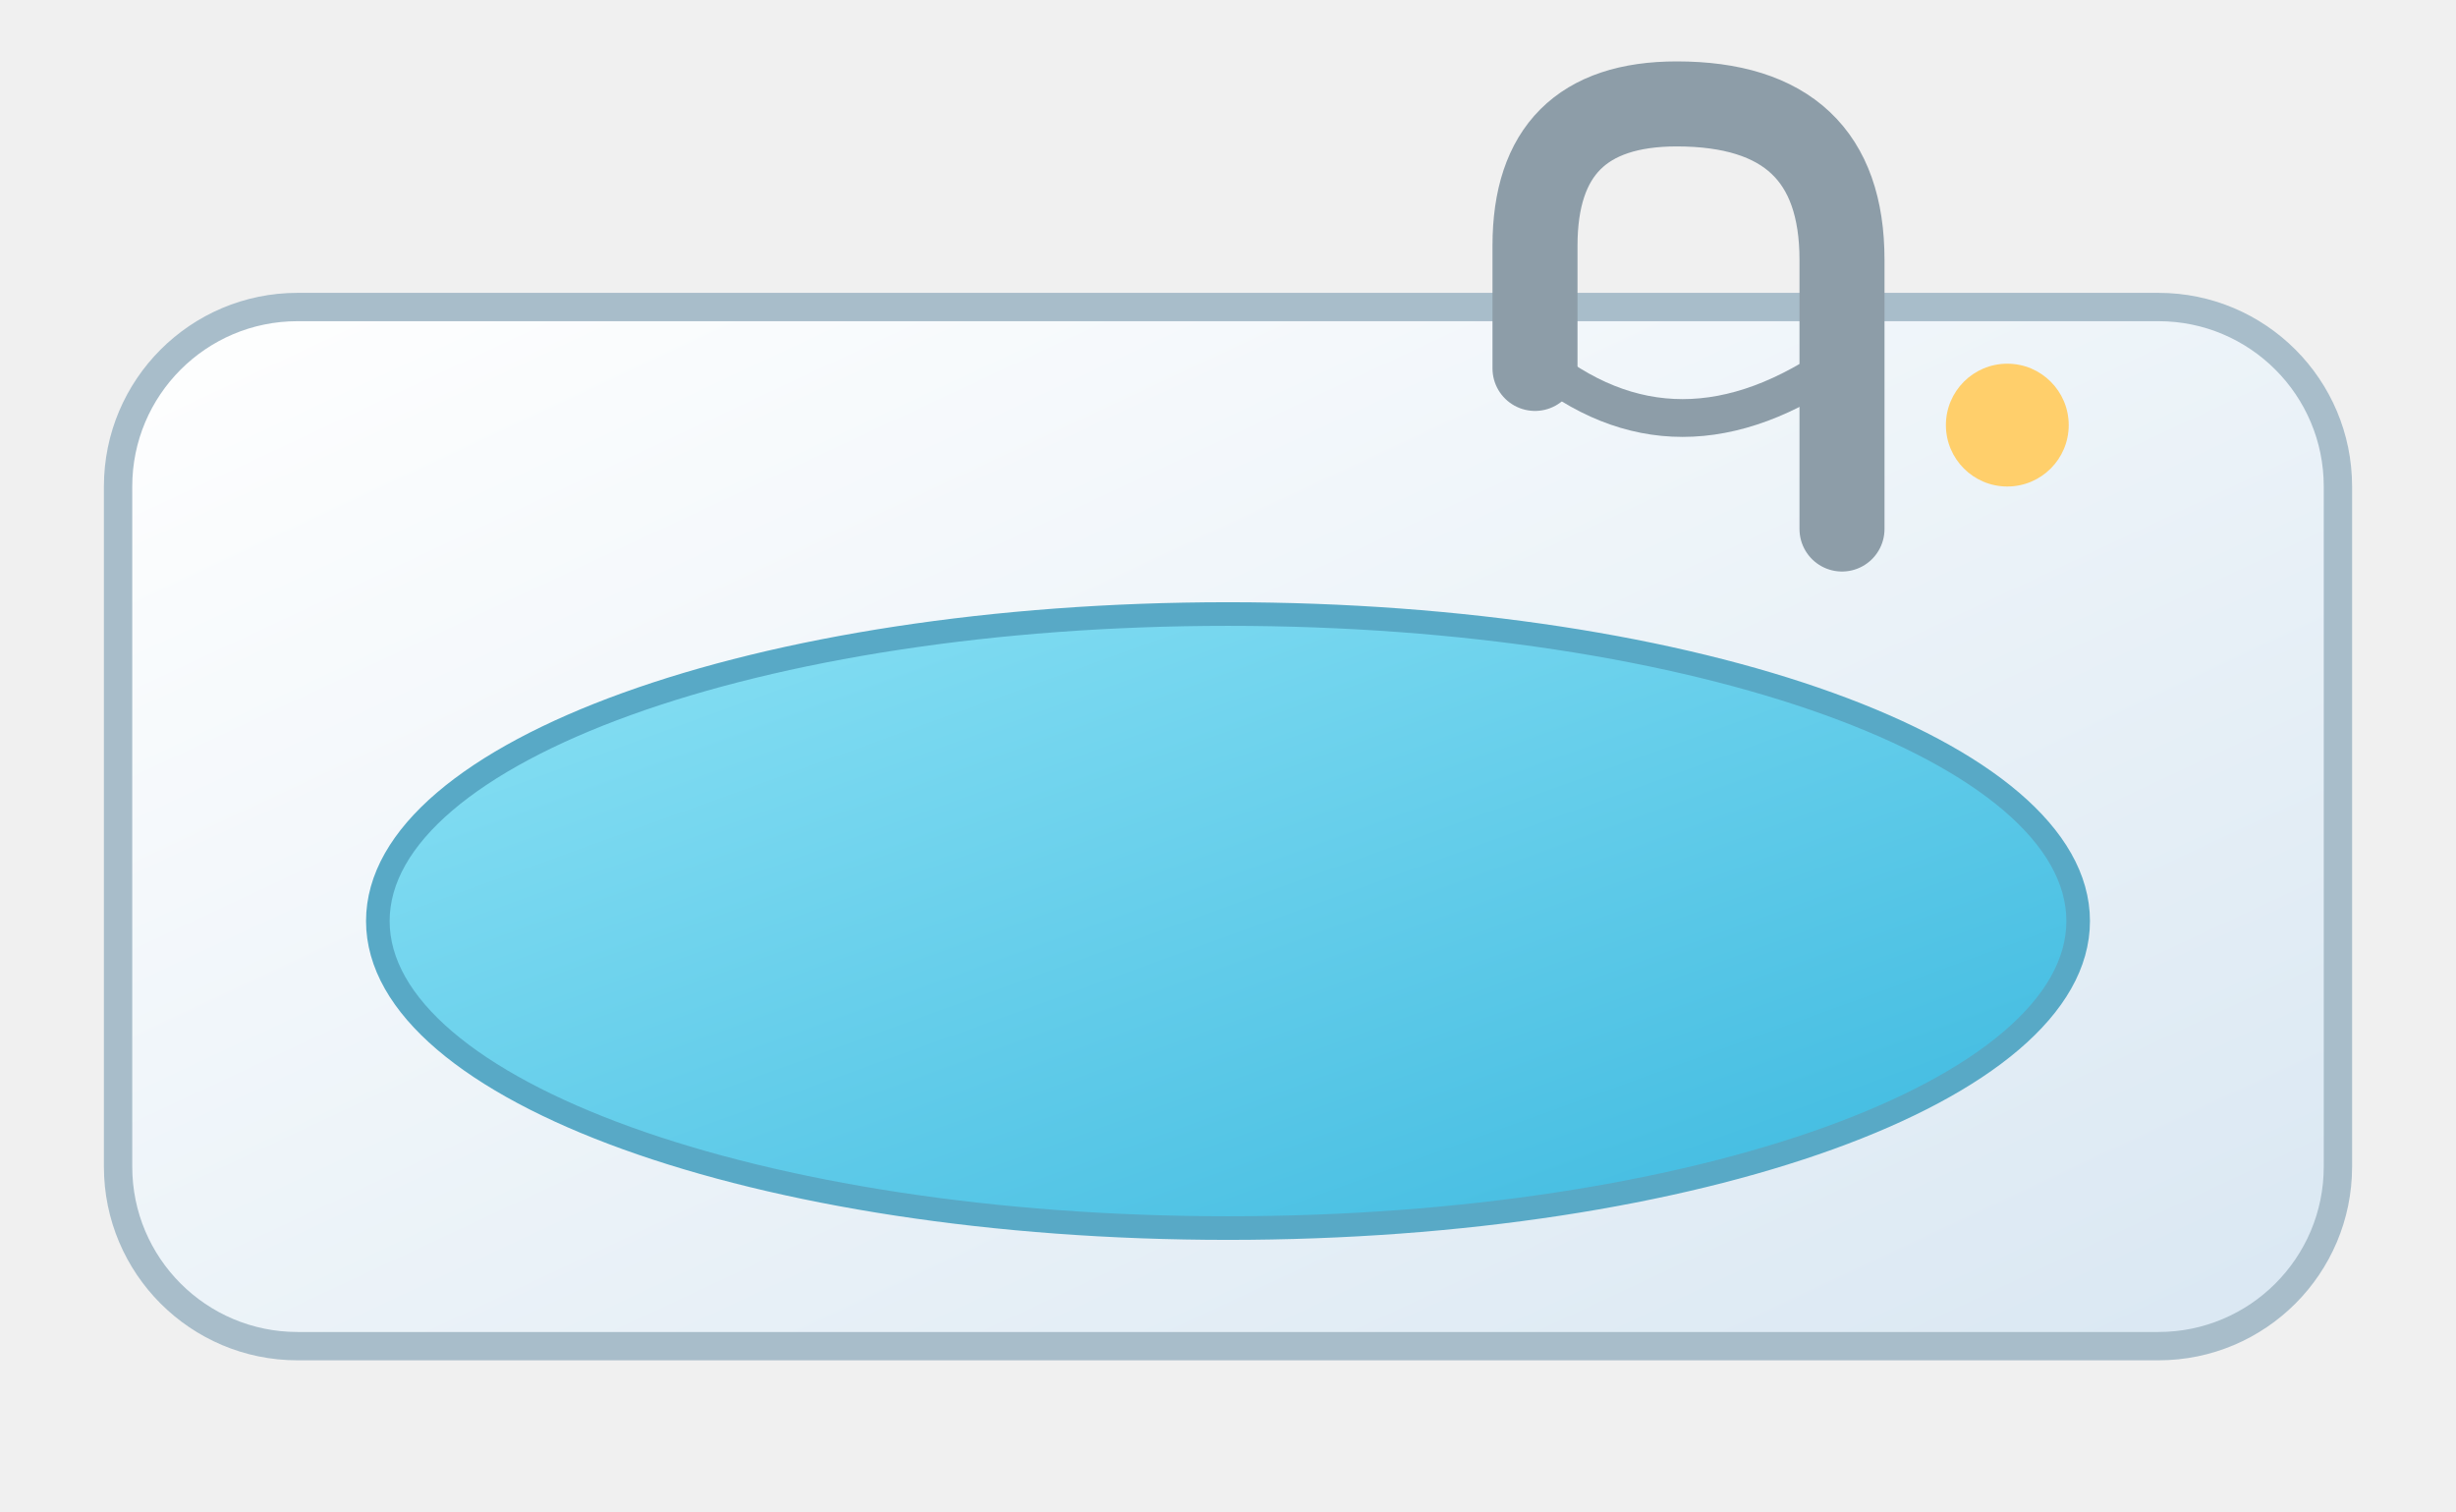
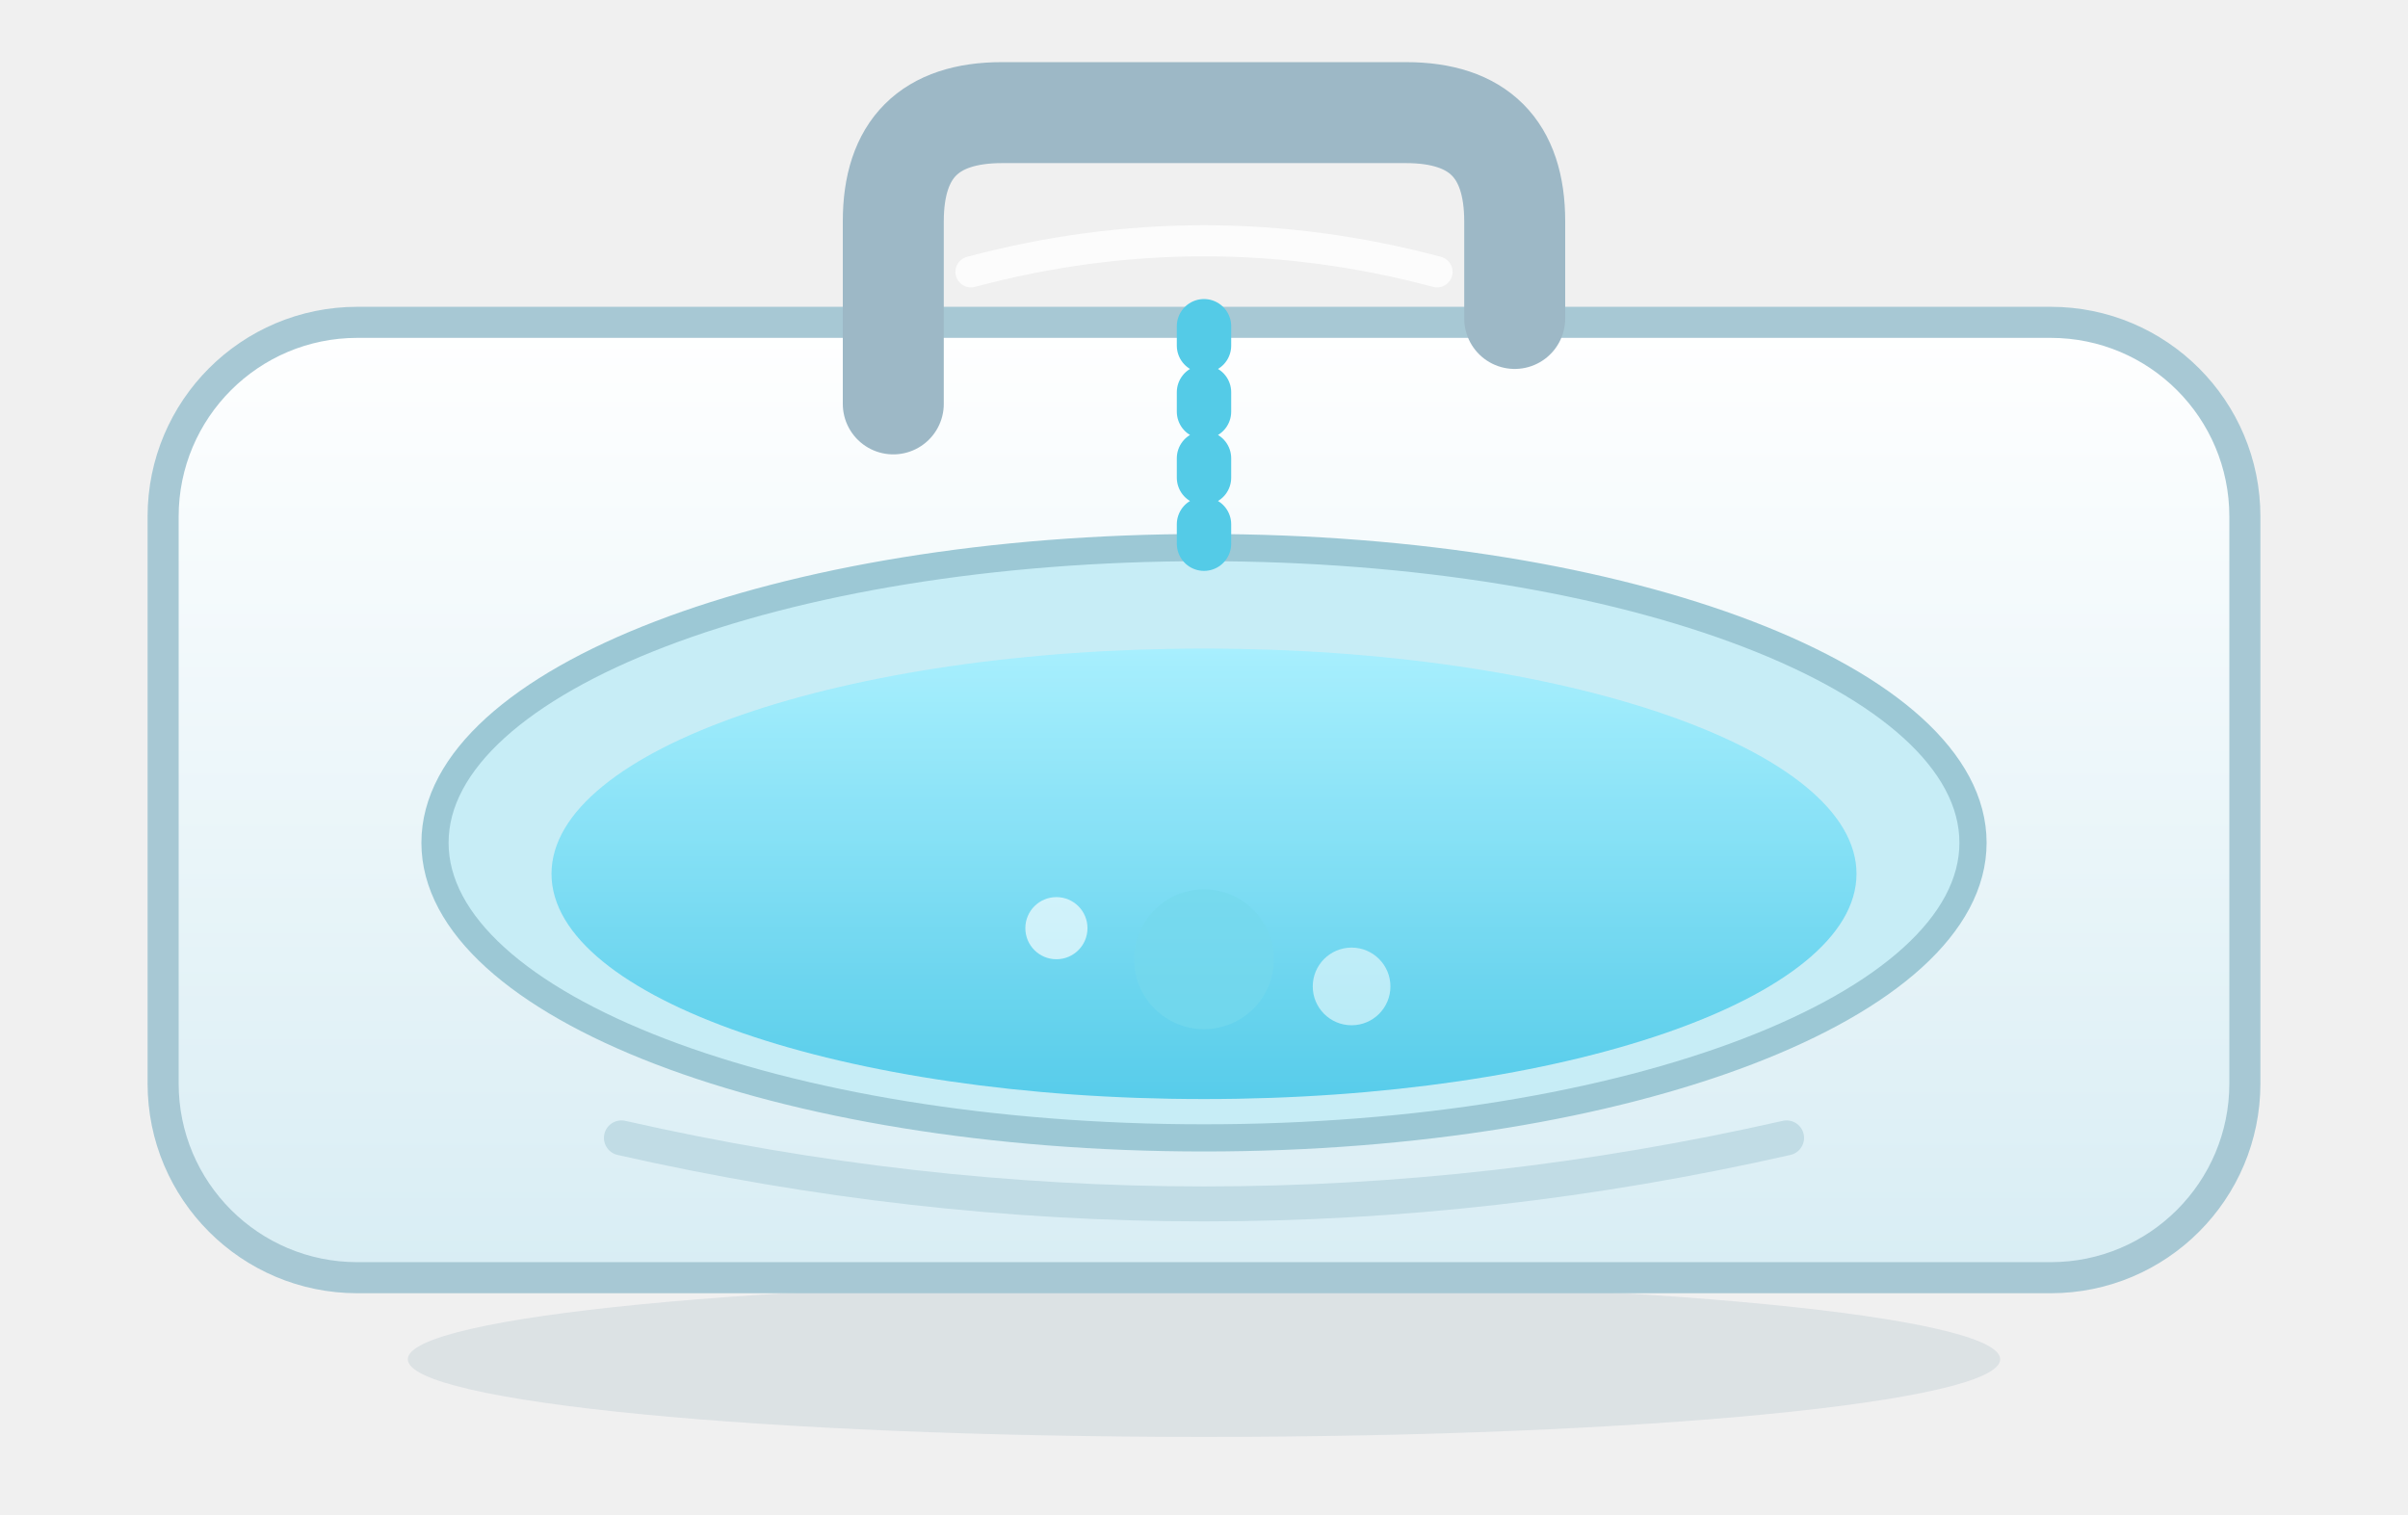
- <svg xmlns="http://www.w3.org/2000/svg" width="520" height="320" viewBox="0 0 520 320">
+ <svg xmlns="http://www.w3.org/2000/svg" width="620" height="390" viewBox="0 0 620 390">
  <defs>
-     <linearGradient id="s" y1="0" y2="1">
-       <stop stop-color="#fff" />
-       <stop offset="1" stop-color="#d9e7f2" />
+     <linearGradient id="ceramic" x1="0" y1="0" x2="0" y2="1">
+       <stop stop-color="#ffffff" />
+       <stop offset="1" stop-color="#d8edf4" />
    </linearGradient>
-     <linearGradient id="w" y1="0" y2="1">
-       <stop stop-color="#8ce2f5" />
-       <stop offset="1" stop-color="#3bb8df" />
+     <linearGradient id="water" x1="0" y1="0" x2="0" y2="1">
+       <stop stop-color="#a5efff" />
+       <stop offset="1" stop-color="#4dc9e9" />
    </linearGradient>
  </defs>
-   <rect x="25" y="65" width="470" height="220" rx="38" fill="url(#s)" stroke="#a8bdca" stroke-width="6" />
-   <ellipse cx="260" cy="195" rx="180" ry="65" fill="url(#w)" stroke="#58a9c6" stroke-width="5" />
-   <path d="M390 112 V55 Q390 22 355 22 Q325 22 325 52 V78" fill="none" stroke="#8d9da8" stroke-width="18" stroke-linecap="round" />
-   <path d="M325 76 Q355 101 390 76" fill="none" stroke="#8d9da8" stroke-width="8" />
-   <circle cx="425" cy="90" r="13" fill="#ffcf6b" />
+   <ellipse cx="310" cy="350" rx="205" ry="20" fill="#47738b" opacity=".12" />
+   <rect x="42" y="83" width="536" height="246" rx="50" fill="url(#ceramic)" stroke="#a7c8d4" stroke-width="8" />
+   <ellipse cx="310" cy="217" rx="198" ry="76" fill="#c7edf6" stroke="#9cc8d5" stroke-width="7" />
+   <ellipse cx="310" cy="225" rx="168" ry="58" fill="url(#water)" opacity=".92" />
+   <path d="M230 104 V57 Q230 29 258 29 H362 Q390 29 390 57 V82" fill="none" stroke="#9db8c6" stroke-width="26" stroke-linecap="round" />
+   <path d="M250 70 Q310 54 370 70" fill="none" stroke="#ffffff" stroke-width="8" stroke-linecap="round" opacity=".8" />
+   <path d="M310 84 V145" stroke="#54cbe7" stroke-width="14" stroke-linecap="round" stroke-dasharray="5 12" />
+   <circle cx="310" cy="247" r="18" fill="#75d9ed" opacity=".7" />
+   <circle cx="272" cy="239" r="8" fill="#fff" opacity=".65" />
+   <circle cx="348" cy="254" r="10" fill="#fff" opacity=".55" />
+   <path d="M160 293 Q310 327 460 293" fill="none" stroke="#c1dce5" stroke-width="9" stroke-linecap="round" />
</svg>
